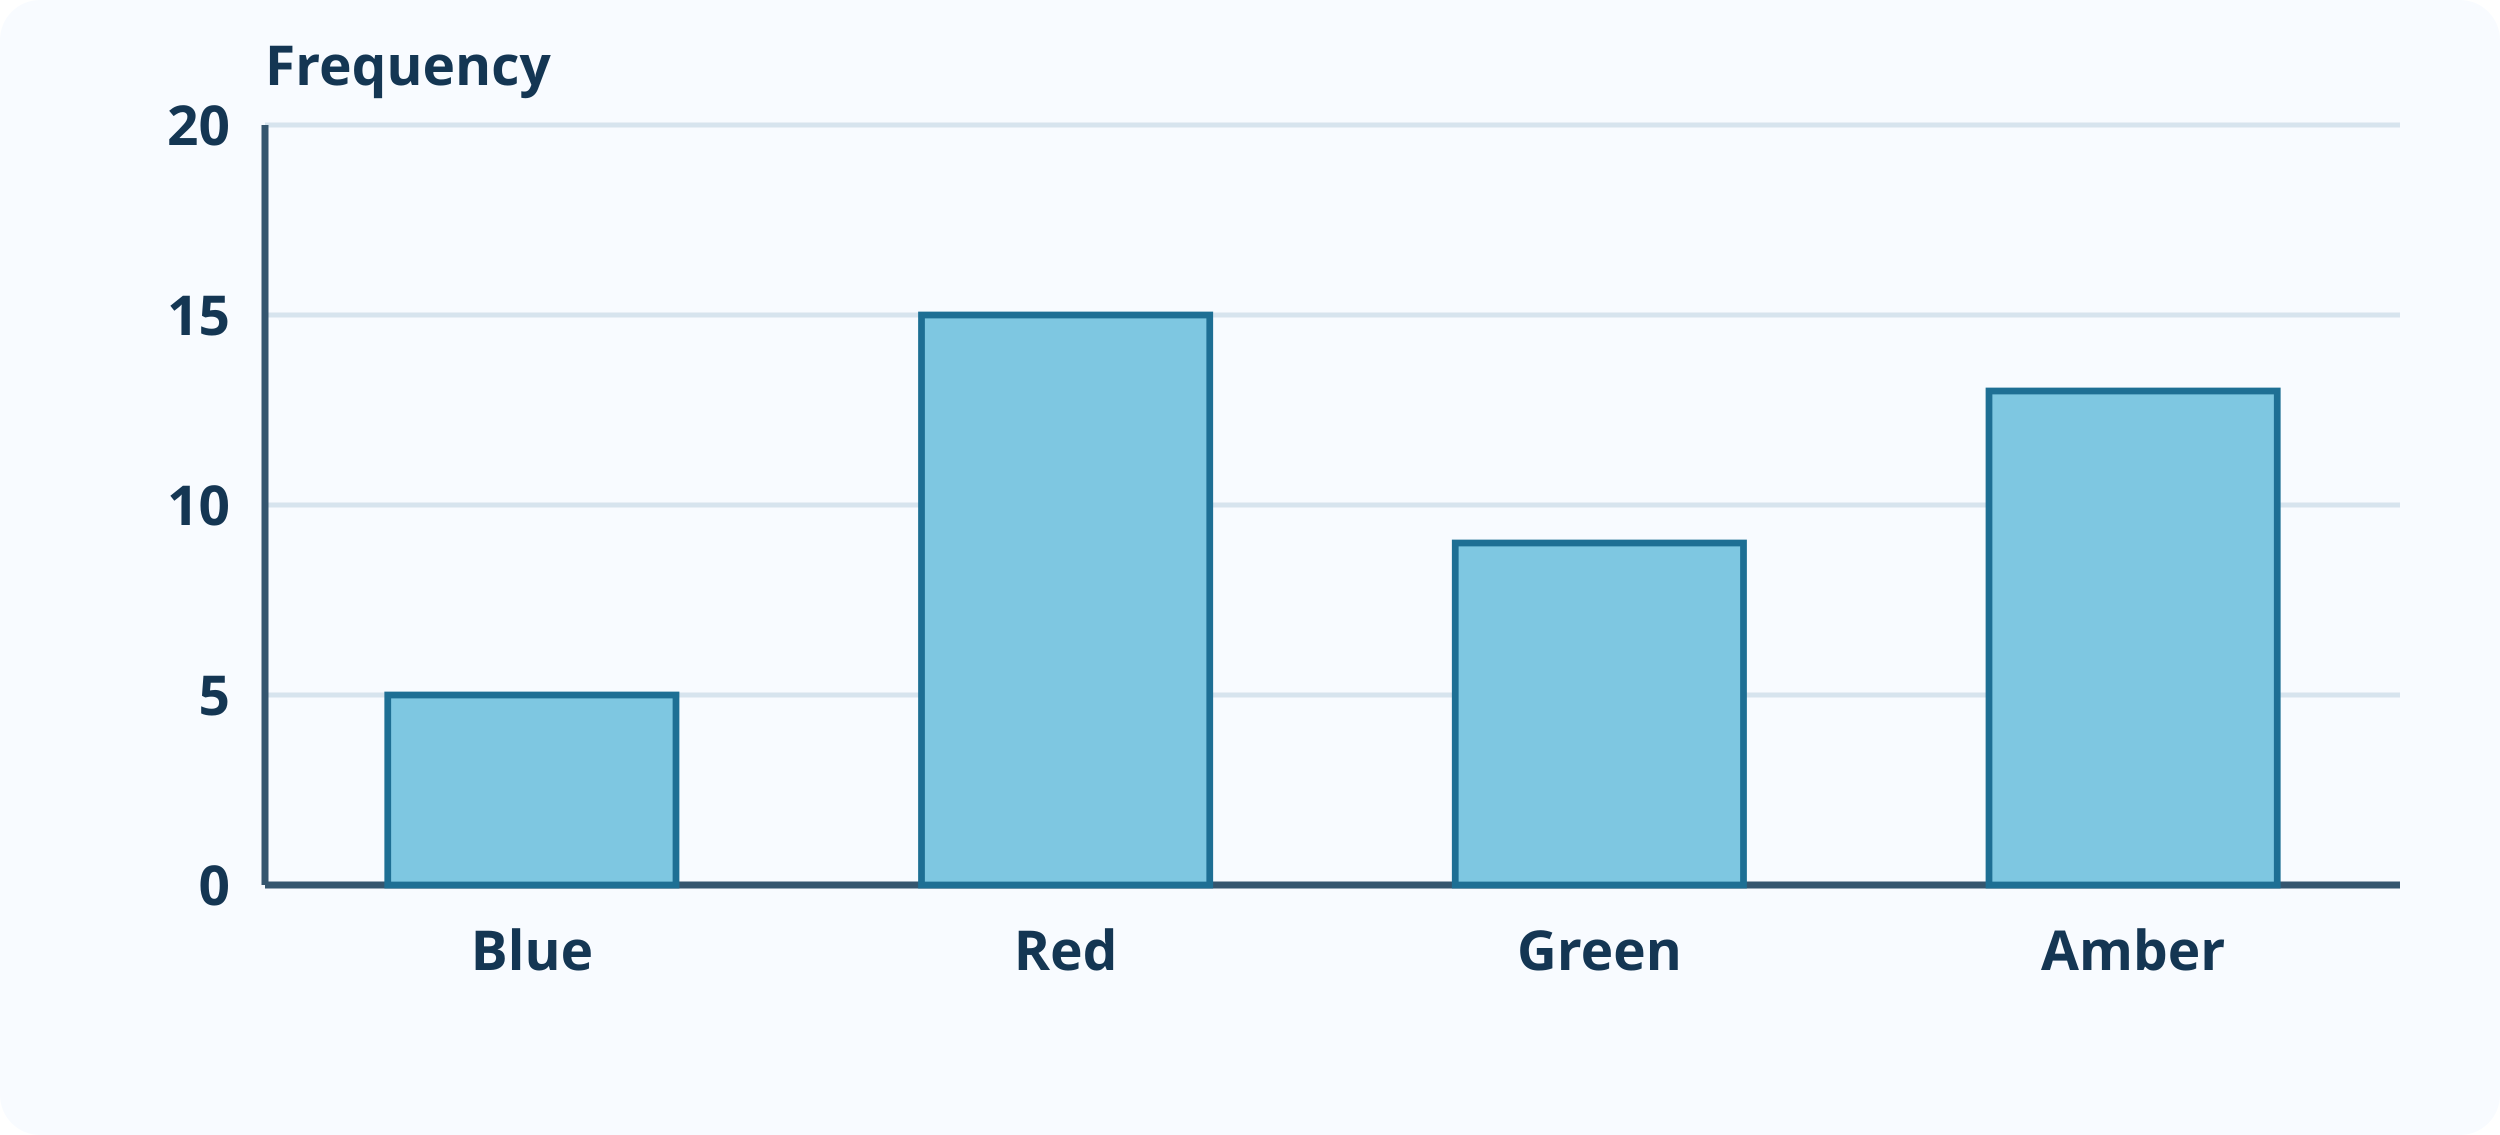
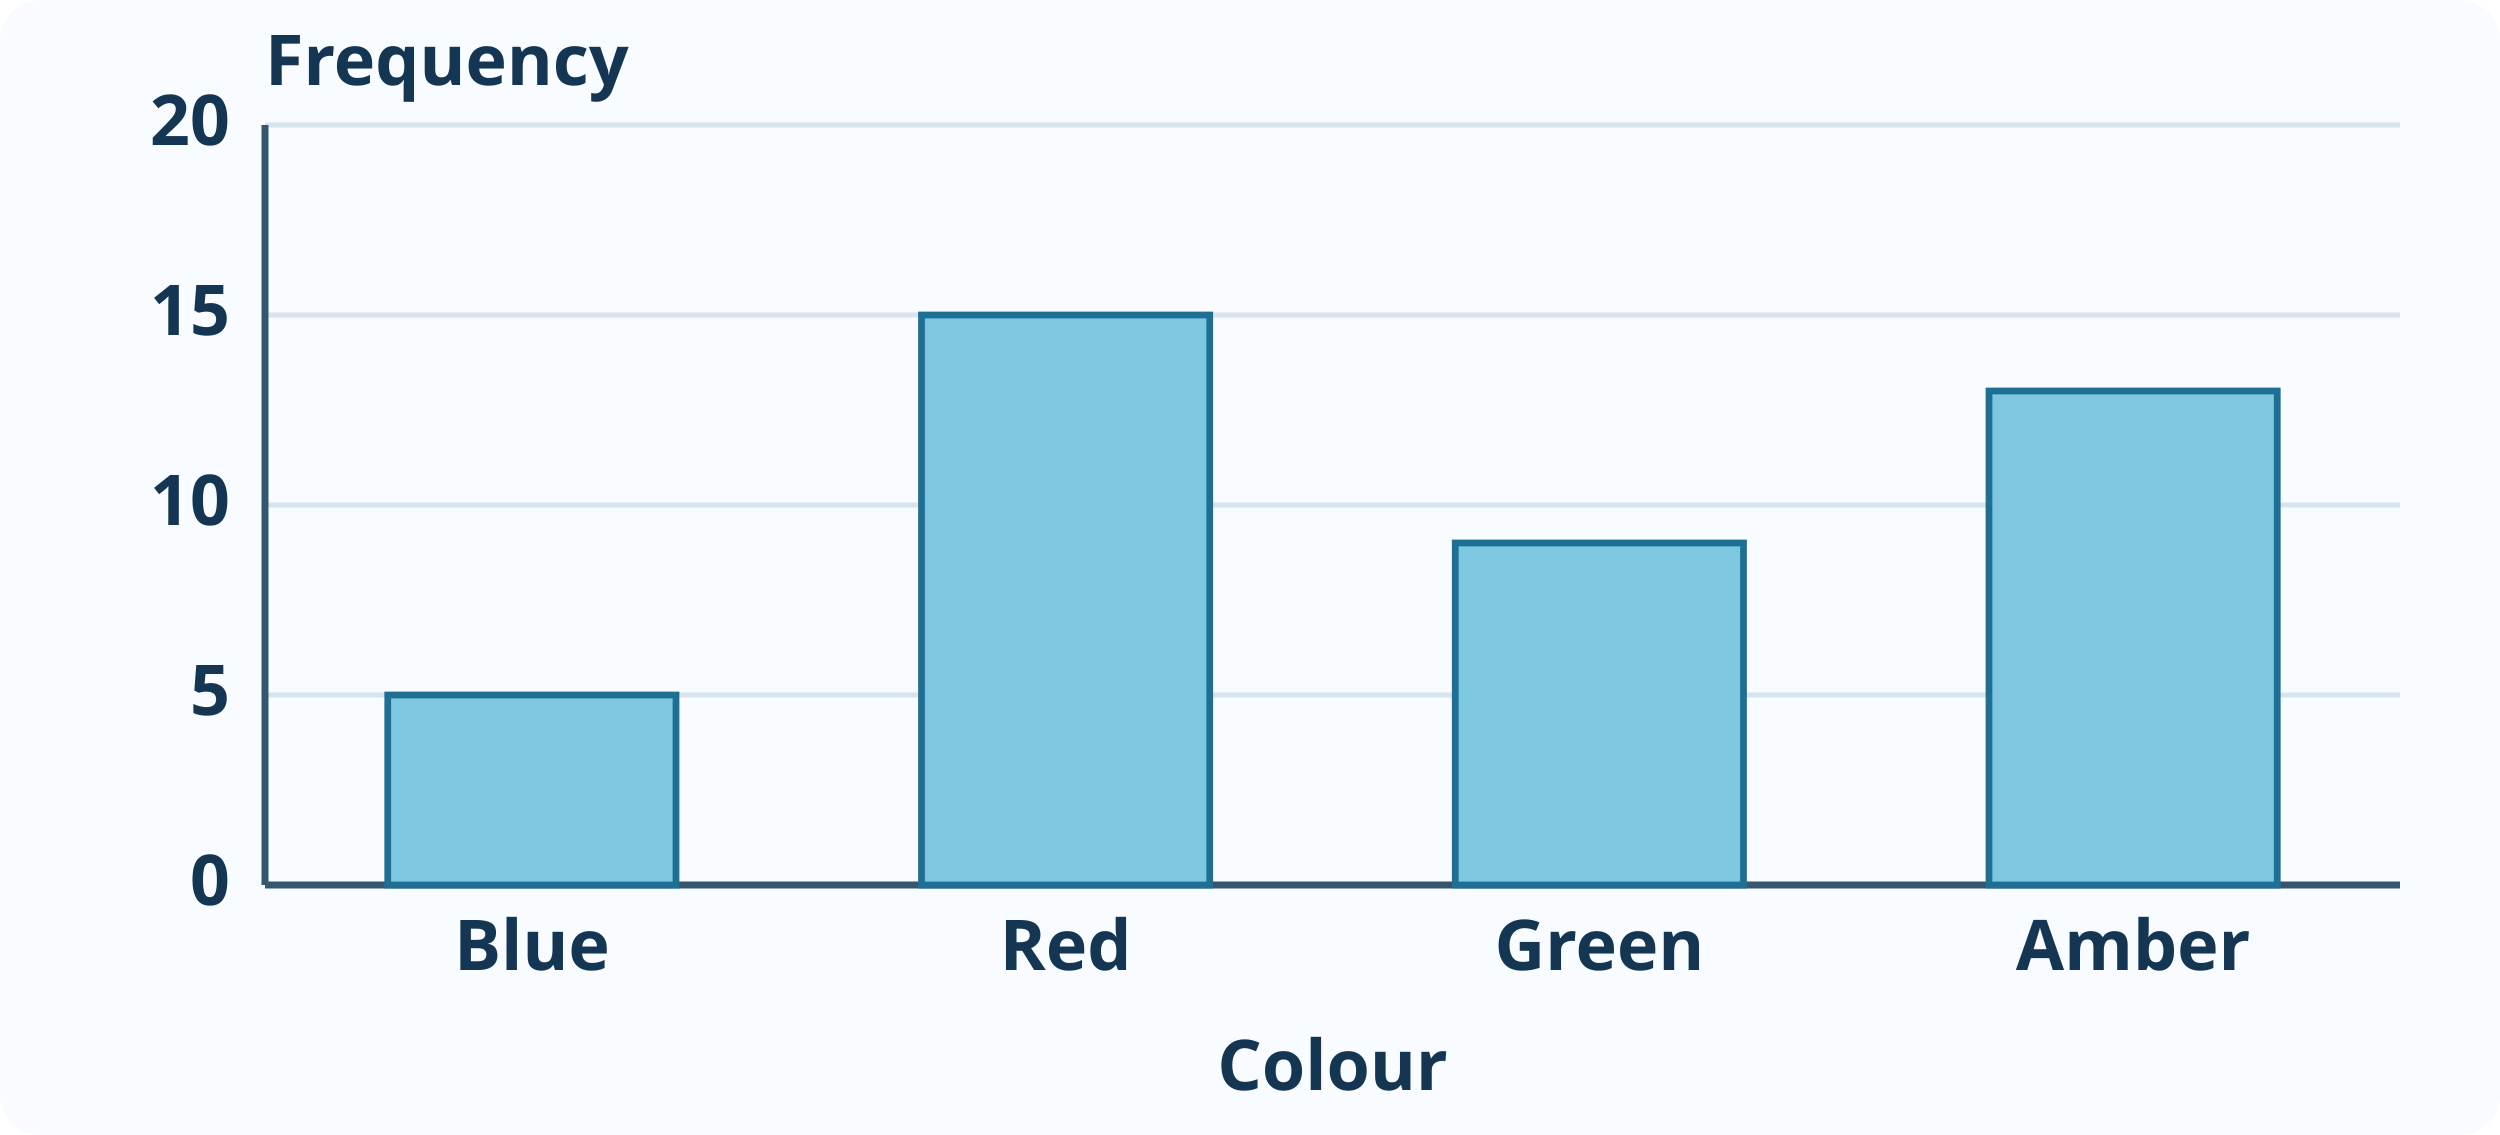
<svg xmlns="http://www.w3.org/2000/svg" viewBox="0 0 500 227" role="img" aria-labelledby="title desc">
-   <style>text{font:600 14px system-ui,sans-serif;fill:#143653}.small{font-size:11px}.axis{stroke:#35566f;stroke-width:1.4;fill:none}.grid{stroke:#d7e4ee;stroke-width:1;fill:none}.line{stroke:#146c9a;stroke-width:2.4;fill:none;stroke-linejoin:round}.fit{stroke:#167969;stroke-width:2;fill:none}.dash{stroke:#607f95;stroke-width:1.35;stroke-dasharray:4 4;fill:none}</style>
+   <style>text{font:600 14px system-ui,sans-serif;fill:#143653}.small{font-size:14px}.axis{stroke:#35566f;stroke-width:1.4;fill:none}.grid{stroke:#d7e4ee;stroke-width:1;fill:none}.line{stroke:#146c9a;stroke-width:2.4;fill:none;stroke-linejoin:round}.fit{stroke:#167969;stroke-width:2;fill:none}.dash{stroke:#607f95;stroke-width:1.35;stroke-dasharray:4 4;fill:none}</style>
  <rect width="500" height="227" rx="8" fill="#f8fbff" />
  <text x="53.00" y="17.00" class="small" text-anchor="start">Frequency</text>
-   <text x="266.50" y="218.00" class="small" text-anchor="middle" />
+   <text x="266.50" y="218.00" class="small" text-anchor="middle">Colour</text>
  <path class="grid" d="M53.00 177.00 L480.00 177.00" />
  <text x="46.00" y="181.00" class="small" text-anchor="end">0</text>
  <path class="grid" d="M53.00 139.00 L480.00 139.00" />
  <text x="46.00" y="143.00" class="small" text-anchor="end">5</text>
  <path class="grid" d="M53.00 101.00 L480.00 101.00" />
  <text x="46.00" y="105.00" class="small" text-anchor="end">10</text>
  <path class="grid" d="M53.00 63.00 L480.00 63.00" />
  <text x="46.00" y="67.00" class="small" text-anchor="end">15</text>
  <path class="grid" d="M53.00 25.00 L480.00 25.00" />
  <text x="46.00" y="29.00" class="small" text-anchor="end">20</text>
  <path class="axis" d="M53.00 25.00 L53.00 177.00" />
  <path class="axis" d="M53.00 177.00 L480.00 177.00" />
  <text x="106.38" y="194.00" class="small" text-anchor="middle">Blue</text>
  <rect x="77.55" y="139.00" width="57.65" height="38.00" fill="#7ec7e1" stroke="#1e6f94" stroke-width="1.35" />
  <text x="213.12" y="194.00" class="small" text-anchor="middle">Red</text>
  <rect x="184.30" y="63.00" width="57.65" height="114.00" fill="#7ec7e1" stroke="#1e6f94" stroke-width="1.35" />
  <text x="319.88" y="194.00" class="small" text-anchor="middle">Green</text>
  <rect x="291.05" y="108.60" width="57.65" height="68.40" fill="#7ec7e1" stroke="#1e6f94" stroke-width="1.35" />
  <text x="426.62" y="194.00" class="small" text-anchor="middle">Amber</text>
  <rect x="397.80" y="78.20" width="57.65" height="98.80" fill="#7ec7e1" stroke="#1e6f94" stroke-width="1.35" />
</svg>
